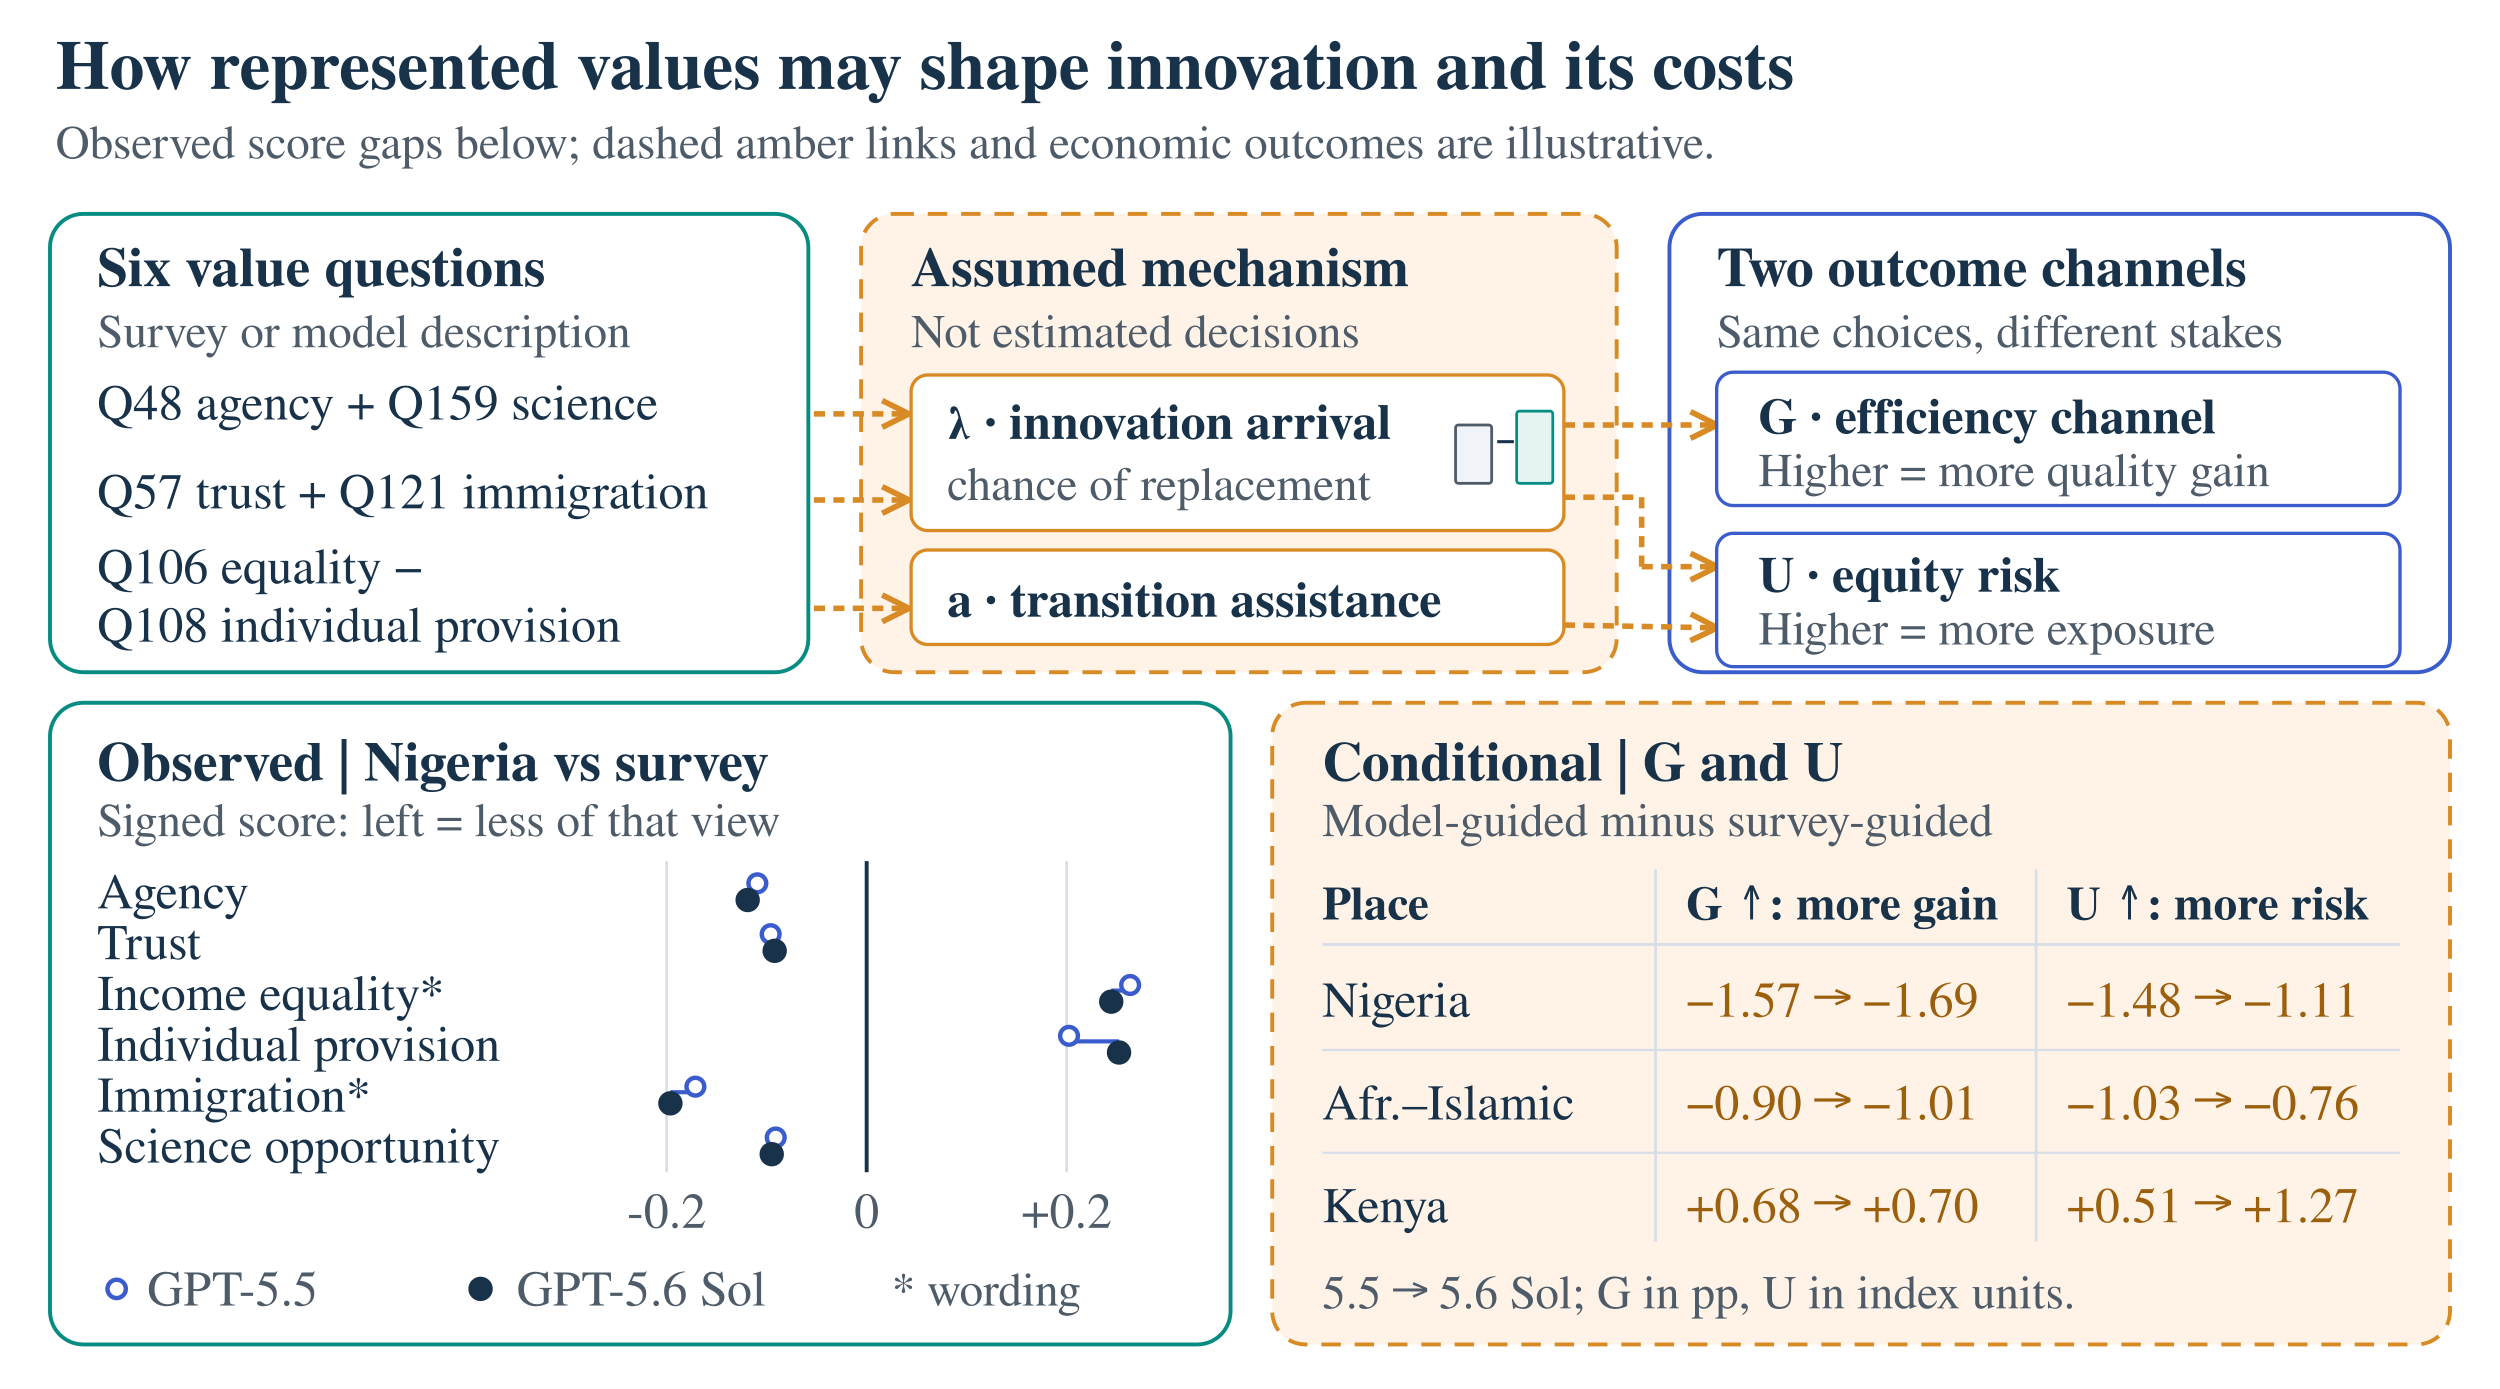
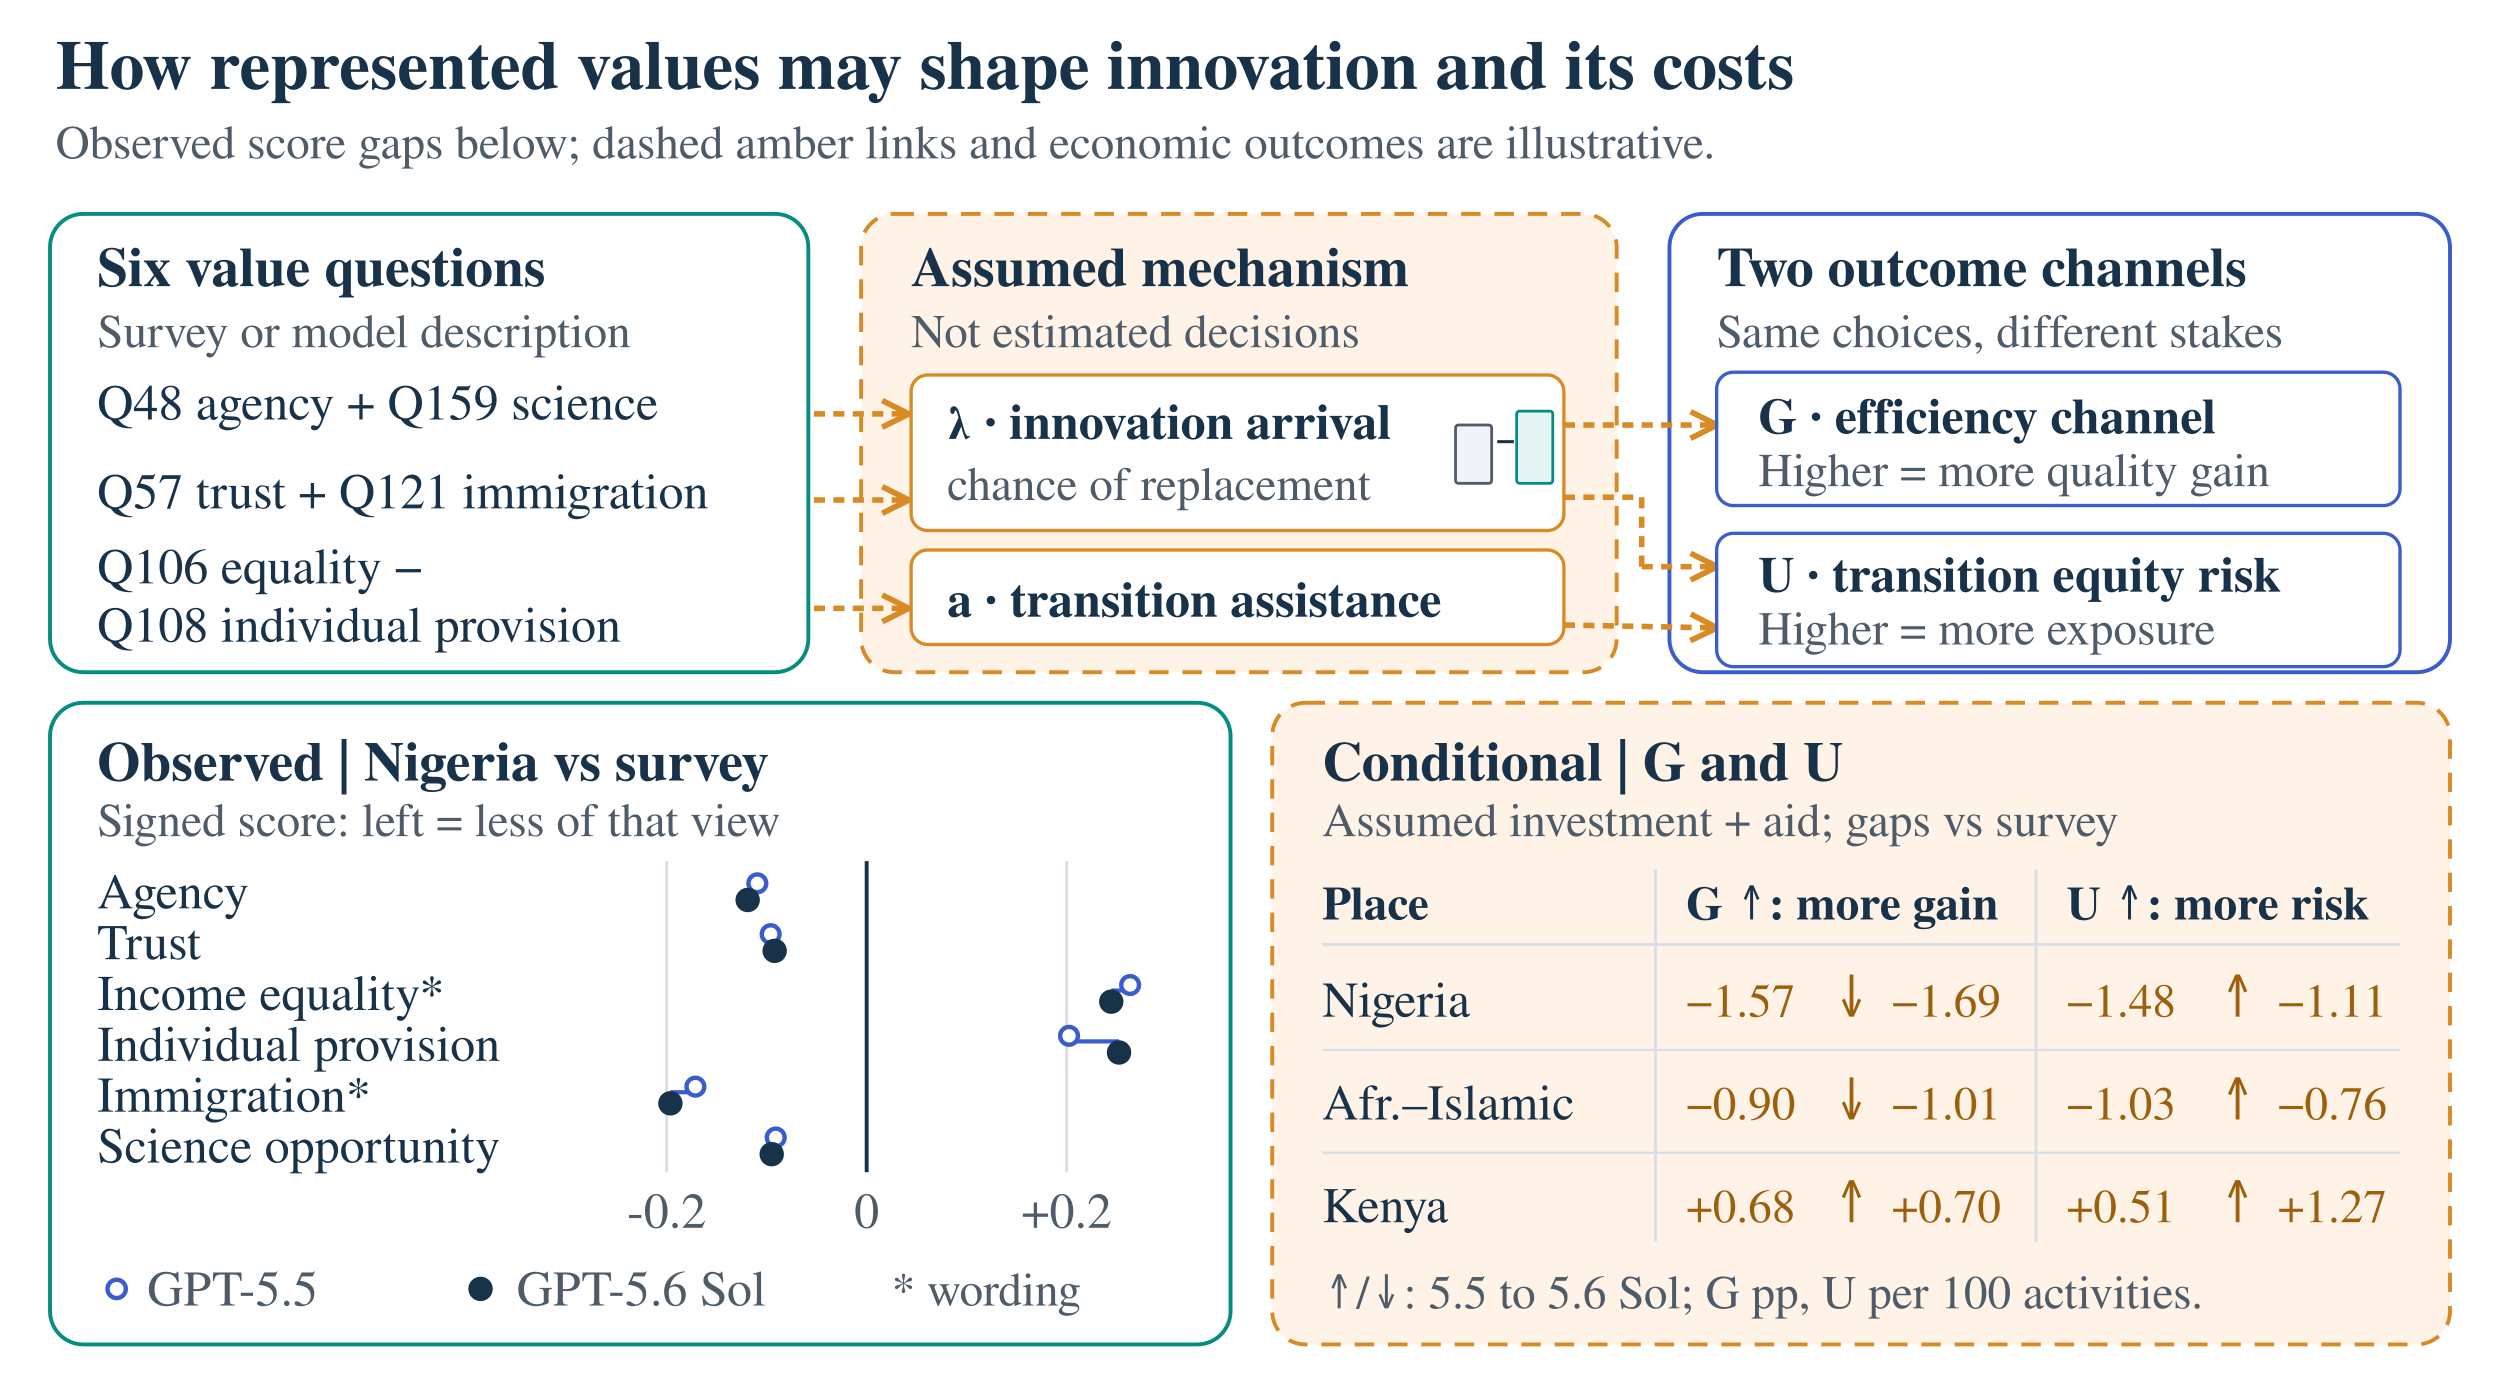
<svg xmlns="http://www.w3.org/2000/svg" width="900" height="500" viewBox="0 0 900 500">
  <defs>
    <marker id="assumed-arrow" viewBox="0 0 10 10" refX="8" refY="5" markerWidth="6" markerHeight="6" orient="auto">
      <path d="M1 1L9 5 1 9" fill="none" stroke="#D88A24" stroke-width="1.7" />
    </marker>
  </defs>
  <rect x="0" y="0" width="900" height="500" rx="0" fill="#FFFFFF" stroke="#FFFFFF" stroke-width="0" />
  <text x="20" y="32" font-family="Nimbus Roman,Times New Roman,serif" font-size="25" font-weight="bold" fill="#18324A" text-anchor="start">How represented values may shape innovation and its costs</text>
  <text x="20" y="57" font-family="Nimbus Roman,Times New Roman,serif" font-size="17" font-weight="normal" fill="#4E5B68" text-anchor="start">Observed score gaps below; dashed amber links and economic outcomes are illustrative.</text>
  <rect x="18" y="77" width="273" height="165" rx="12" fill="#FFFFFF" stroke="#078C82" stroke-width="1.4" />
  <rect x="310" y="77" width="272" height="165" rx="12" fill="#FFF3E8" stroke="#D88A24" stroke-width="1.4" stroke-dasharray="7 5" />
  <rect x="601" y="77" width="281" height="165" rx="12" fill="#FFFFFF" stroke="#3B5CCC" stroke-width="1.4" />
  <rect x="18" y="253" width="425" height="231" rx="12" fill="#FFFFFF" stroke="#078C82" stroke-width="1.4" />
  <rect x="458" y="253" width="424" height="231" rx="12" fill="#FFF3E8" stroke="#D88A24" stroke-width="1.4" stroke-dasharray="7 5" />
  <line x1="293" y1="149" x2="326" y2="149" stroke="#D88A24" stroke-width="2" stroke-dasharray="4 3" marker-end="url(#assumed-arrow)" />
  <line x1="293" y1="180" x2="326" y2="180" stroke="#D88A24" stroke-width="2" stroke-dasharray="4 3" marker-end="url(#assumed-arrow)" />
  <line x1="293" y1="219" x2="326" y2="219" stroke="#D88A24" stroke-width="2" stroke-dasharray="4 3" marker-end="url(#assumed-arrow)" />
  <line x1="563" y1="153" x2="617" y2="153" stroke="#D88A24" stroke-width="2" stroke-dasharray="4 3" marker-end="url(#assumed-arrow)" />
  <line x1="563" y1="179" x2="591" y2="179" stroke="#D88A24" stroke-width="2" stroke-dasharray="4 3" />
  <line x1="591" y1="179" x2="591" y2="204" stroke="#D88A24" stroke-width="2" stroke-dasharray="4 3" />
  <line x1="591" y1="204" x2="617" y2="204" stroke="#D88A24" stroke-width="2" stroke-dasharray="4 3" marker-end="url(#assumed-arrow)" />
  <line x1="563" y1="225" x2="617" y2="226" stroke="#D88A24" stroke-width="2" stroke-dasharray="4 3" marker-end="url(#assumed-arrow)" />
  <rect x="328" y="135" width="235" height="56" rx="6" fill="#FFFFFF" stroke="#D88A24" stroke-width="1.2" />
  <rect x="328" y="198" width="235" height="34" rx="6" fill="#FFFFFF" stroke="#D88A24" stroke-width="1.2" />
  <rect x="618" y="134" width="246" height="48" rx="6" fill="#FFFFFF" stroke="#3B5CCC" stroke-width="1.2" />
  <rect x="618" y="192" width="246" height="48" rx="6" fill="#FFFFFF" stroke="#3B5CCC" stroke-width="1.2" />
  <g id="replacement-old">
    <rect x="524" y="153" width="13" height="21" rx="1" fill="#F0F3F7" stroke="#4E5B68" stroke-width="1" />
  </g>
  <g id="replacement-new">
    <rect x="546" y="148" width="13" height="26" rx="1" fill="#E5F4F1" stroke="#078C82" stroke-width="1" />
  </g>
  <line x1="539" y1="159" x2="545" y2="159" stroke="#18324A" stroke-width="1.1" />
  <text x="35" y="103" font-family="Nimbus Roman,Times New Roman,serif" font-size="20" font-weight="bold" fill="#18324A" text-anchor="start">Six value questions</text>
  <text x="35" y="125" font-family="Nimbus Roman,Times New Roman,serif" font-size="17" font-weight="normal" fill="#4E5B68" text-anchor="start">Survey or model description</text>
  <text x="35" y="151" font-family="Nimbus Roman,Times New Roman,serif" font-size="18" font-weight="normal" fill="#18324A" text-anchor="start">Q48 agency + Q159 science</text>
  <text x="35" y="183" font-family="Nimbus Roman,Times New Roman,serif" font-size="18" font-weight="normal" fill="#18324A" text-anchor="start">Q57 trust + Q121 immigration</text>
  <text x="35" y="210" font-family="Nimbus Roman,Times New Roman,serif" font-size="18" font-weight="normal" fill="#18324A" text-anchor="start">Q106 equality −</text>
  <text x="35" y="231" font-family="Nimbus Roman,Times New Roman,serif" font-size="18" font-weight="normal" fill="#18324A" text-anchor="start">Q108 individual provision</text>
  <text x="328" y="103" font-family="Nimbus Roman,Times New Roman,serif" font-size="20" font-weight="bold" fill="#18324A" text-anchor="start">Assumed mechanism</text>
  <text x="328" y="125" font-family="Nimbus Roman,Times New Roman,serif" font-size="17" font-weight="normal" fill="#4E5B68" text-anchor="start">Not estimated decisions</text>
  <g id="lambda-label">
    <text x="341" y="158" font-family="Nimbus Roman,Times New Roman,serif" font-size="18" font-weight="bold" fill="#18324A" text-anchor="start">λ · innovation arrival</text>
  </g>
  <text x="341" y="180" font-family="Nimbus Roman,Times New Roman,serif" font-size="17" font-weight="normal" fill="#4E5B68" text-anchor="start">chance of replacement</text>
  <text x="341" y="222" font-family="Nimbus Roman,Times New Roman,serif" font-size="18" font-weight="bold" fill="#18324A" text-anchor="start">a · transition assistance</text>
  <text x="618" y="103" font-family="Nimbus Roman,Times New Roman,serif" font-size="20" font-weight="bold" fill="#18324A" text-anchor="start">Two outcome channels</text>
  <text x="618" y="125" font-family="Nimbus Roman,Times New Roman,serif" font-size="17" font-weight="normal" fill="#4E5B68" text-anchor="start">Same choices, different stakes</text>
  <text x="633" y="156" font-family="Nimbus Roman,Times New Roman,serif" font-size="18" font-weight="bold" fill="#18324A" text-anchor="start">G · efficiency channel</text>
  <text x="633" y="175" font-family="Nimbus Roman,Times New Roman,serif" font-size="17" font-weight="normal" fill="#4E5B68" text-anchor="start">Higher = more quality gain</text>
-   <text x="633" y="213" font-family="Nimbus Roman,Times New Roman,serif" font-size="18" font-weight="bold" fill="#18324A" text-anchor="start">U · equity risk</text>
+   <text x="633" y="213" font-family="Nimbus Roman,Times New Roman,serif" font-size="18" font-weight="bold" fill="#18324A" text-anchor="start">U · transition equity risk</text>
  <text x="633" y="232" font-family="Nimbus Roman,Times New Roman,serif" font-size="17" font-weight="normal" fill="#4E5B68" text-anchor="start">Higher = more exposure</text>
  <text x="35" y="281" font-family="Nimbus Roman,Times New Roman,serif" font-size="20" font-weight="bold" fill="#18324A" text-anchor="start">Observed | Nigeria vs survey</text>
  <text x="35" y="301" font-family="Nimbus Roman,Times New Roman,serif" font-size="17" font-weight="normal" fill="#4E5B68" text-anchor="start">Signed score: left = less of that view</text>
  <text x="476" y="281" font-family="Nimbus Roman,Times New Roman,serif" font-size="20" font-weight="bold" fill="#18324A" text-anchor="start">Conditional | G and U</text>
-   <text x="476" y="301" font-family="Nimbus Roman,Times New Roman,serif" font-size="17" font-weight="normal" fill="#4E5B68" text-anchor="start">Model-guided minus survey-guided</text>
+   <text x="476" y="301" font-family="Nimbus Roman,Times New Roman,serif" font-size="17" font-weight="normal" fill="#4E5B68" text-anchor="start">Assumed investment + aid; gaps vs survey</text>
  <g id="nigeria-axis">
    <line x1="240.0" y1="310" x2="240.0" y2="422" stroke="#D6DEE7" stroke-width="1" />
    <text x="240.0" y="442" font-family="Nimbus Roman,Times New Roman,serif" font-size="18" font-weight="normal" fill="#4E5B68" text-anchor="middle">-0.2</text>
    <line x1="312.0" y1="310" x2="312.0" y2="422" stroke="#18324A" stroke-width="1.4" />
    <text x="312.0" y="442" font-family="Nimbus Roman,Times New Roman,serif" font-size="18" font-weight="normal" fill="#4E5B68" text-anchor="middle">0</text>
    <line x1="384.0" y1="310" x2="384.0" y2="422" stroke="#D6DEE7" stroke-width="1" />
    <text x="384.0" y="442" font-family="Nimbus Roman,Times New Roman,serif" font-size="18" font-weight="normal" fill="#4E5B68" text-anchor="middle">+0.2</text>
  </g>
  <g id="nigeria-paired-marks">
    <text x="35" y="327.0" font-family="Nimbus Roman,Times New Roman,serif" font-size="18" font-weight="normal" fill="#18324A" text-anchor="start">Agency</text>
    <line x1="272.64" y1="320.0" x2="269.16" y2="320.0" stroke="#3B5CCC" stroke-width="1.5" />
    <circle cx="272.64" cy="318.00" r="3.2" fill="#FFFFFF" stroke="#3B5CCC" stroke-width="1.6" />
    <circle cx="269.16" cy="324.00" r="3.6" fill="#18324A" stroke="#18324A" stroke-width="1.6" />
    <text x="35" y="345.3" font-family="Nimbus Roman,Times New Roman,serif" font-size="18" font-weight="normal" fill="#18324A" text-anchor="start">Trust</text>
    <line x1="277.44" y1="338.3" x2="278.88" y2="338.3" stroke="#3B5CCC" stroke-width="1.5" />
    <circle cx="277.44" cy="336.30" r="3.2" fill="#FFFFFF" stroke="#3B5CCC" stroke-width="1.6" />
    <circle cx="278.88" cy="342.30" r="3.6" fill="#18324A" stroke="#18324A" stroke-width="1.6" />
    <text x="35" y="363.6" font-family="Nimbus Roman,Times New Roman,serif" font-size="18" font-weight="normal" fill="#18324A" text-anchor="start">Income equality*</text>
    <line x1="406.846" y1="356.6" x2="400.046" y2="356.6" stroke="#3B5CCC" stroke-width="1.5" />
    <circle cx="406.85" cy="354.60" r="3.2" fill="#FFFFFF" stroke="#3B5CCC" stroke-width="1.6" />
    <circle cx="400.05" cy="360.60" r="3.6" fill="#18324A" stroke="#18324A" stroke-width="1.6" />
    <text x="35" y="381.9" font-family="Nimbus Roman,Times New Roman,serif" font-size="18" font-weight="normal" fill="#18324A" text-anchor="start">Individual provision</text>
    <line x1="384.849" y1="374.9" x2="402.849" y2="374.9" stroke="#3B5CCC" stroke-width="1.5" />
    <circle cx="384.85" cy="372.90" r="3.2" fill="#FFFFFF" stroke="#3B5CCC" stroke-width="1.6" />
    <circle cx="402.85" cy="378.90" r="3.6" fill="#18324A" stroke="#18324A" stroke-width="1.6" />
    <text x="35" y="400.2" font-family="Nimbus Roman,Times New Roman,serif" font-size="18" font-weight="normal" fill="#18324A" text-anchor="start">Immigration*</text>
    <line x1="250.337" y1="393.2" x2="241.337" y2="393.2" stroke="#3B5CCC" stroke-width="1.5" />
    <circle cx="250.34" cy="391.20" r="3.2" fill="#FFFFFF" stroke="#3B5CCC" stroke-width="1.6" />
    <circle cx="241.34" cy="397.20" r="3.6" fill="#18324A" stroke="#18324A" stroke-width="1.6" />
    <text x="35" y="418.5" font-family="Nimbus Roman,Times New Roman,serif" font-size="18" font-weight="normal" fill="#18324A" text-anchor="start">Science opportunity</text>
    <line x1="279.26" y1="411.5" x2="277.82" y2="411.5" stroke="#3B5CCC" stroke-width="1.5" />
    <circle cx="279.26" cy="409.50" r="3.2" fill="#FFFFFF" stroke="#3B5CCC" stroke-width="1.6" />
    <circle cx="277.82" cy="415.50" r="3.6" fill="#18324A" stroke="#18324A" stroke-width="1.6" />
  </g>
  <circle cx="42.00" cy="464.00" r="3.3" fill="#FFFFFF" stroke="#3B5CCC" stroke-width="1.6" />
  <text x="53" y="470" font-family="Nimbus Roman,Times New Roman,serif" font-size="18" font-weight="normal" fill="#4E5B68" text-anchor="start">GPT-5.5</text>
  <circle cx="173.00" cy="464.00" r="3.6" fill="#18324A" stroke="#18324A" stroke-width="1.6" />
  <text x="186" y="470" font-family="Nimbus Roman,Times New Roman,serif" font-size="18" font-weight="normal" fill="#4E5B68" text-anchor="start">GPT-5.6 Sol</text>
  <text x="321" y="470" font-family="Nimbus Roman,Times New Roman,serif" font-size="17" font-weight="normal" fill="#4E5B68" text-anchor="start">* wording</text>
  <text x="476" y="331" font-family="Nimbus Roman,Times New Roman,serif" font-size="17" font-weight="bold" fill="#18324A" text-anchor="start">Place</text>
  <text x="607" y="331" font-family="Nimbus Roman,Times New Roman,serif" font-size="17" font-weight="bold" fill="#18324A" text-anchor="start">G ↑: more gain</text>
  <text x="744" y="331" font-family="Nimbus Roman,Times New Roman,serif" font-size="17" font-weight="bold" fill="#18324A" text-anchor="start">U ↑: more risk</text>
  <line x1="476" y1="340" x2="864" y2="340" stroke="#D6DEE7" stroke-width="1" />
  <line x1="596" y1="313" x2="596" y2="447" stroke="#D6DEE7" stroke-width="1" />
  <line x1="733" y1="313" x2="733" y2="447" stroke="#D6DEE7" stroke-width="1" />
  <g id="scenario-paired-rows">
    <text x="476" y="366" font-family="Nimbus Roman,Times New Roman,serif" font-size="18" font-weight="normal" fill="#18324A" text-anchor="start">Nigeria</text>
-     <text x="607" y="366" font-family="Nimbus Roman,Times New Roman,serif" font-size="18" font-weight="normal" fill="#9C5F0C" text-anchor="start">−1.57 → −1.69</text>
-     <text x="744" y="366" font-family="Nimbus Roman,Times New Roman,serif" font-size="18" font-weight="normal" fill="#9C5F0C" text-anchor="start">−1.48 → −1.11</text>
+     <text x="607" y="366" font-family="Nimbus Roman,Times New Roman,serif" font-size="17" font-weight="normal" fill="#9C5F0C" text-anchor="start">−1.57</text>
+     <text x="659" y="366" font-family="Nimbus Roman,Times New Roman,serif" font-size="21" font-weight="bold" fill="#9C5F0C" text-anchor="start">↓</text>
+     <text x="681" y="366" font-family="Nimbus Roman,Times New Roman,serif" font-size="17" font-weight="normal" fill="#9C5F0C" text-anchor="start">−1.69</text>
+     <text x="744" y="366" font-family="Nimbus Roman,Times New Roman,serif" font-size="17" font-weight="normal" fill="#9C5F0C" text-anchor="start">−1.48</text>
+     <text x="798" y="366" font-family="Nimbus Roman,Times New Roman,serif" font-size="21" font-weight="bold" fill="#9C5F0C" text-anchor="start">↑</text>
+     <text x="820" y="366" font-family="Nimbus Roman,Times New Roman,serif" font-size="17" font-weight="normal" fill="#9C5F0C" text-anchor="start">−1.11</text>
    <line x1="476" y1="378" x2="864" y2="378" stroke="#D6DEE7" stroke-width="0.8" />
    <text x="476" y="403" font-family="Nimbus Roman,Times New Roman,serif" font-size="18" font-weight="normal" fill="#18324A" text-anchor="start">Afr.–Islamic</text>
-     <text x="607" y="403" font-family="Nimbus Roman,Times New Roman,serif" font-size="18" font-weight="normal" fill="#9C5F0C" text-anchor="start">−0.90 → −1.01</text>
-     <text x="744" y="403" font-family="Nimbus Roman,Times New Roman,serif" font-size="18" font-weight="normal" fill="#9C5F0C" text-anchor="start">−1.03 → −0.76</text>
+     <text x="607" y="403" font-family="Nimbus Roman,Times New Roman,serif" font-size="17" font-weight="normal" fill="#9C5F0C" text-anchor="start">−0.90</text>
+     <text x="659" y="403" font-family="Nimbus Roman,Times New Roman,serif" font-size="21" font-weight="bold" fill="#9C5F0C" text-anchor="start">↓</text>
+     <text x="681" y="403" font-family="Nimbus Roman,Times New Roman,serif" font-size="17" font-weight="normal" fill="#9C5F0C" text-anchor="start">−1.01</text>
+     <text x="744" y="403" font-family="Nimbus Roman,Times New Roman,serif" font-size="17" font-weight="normal" fill="#9C5F0C" text-anchor="start">−1.03</text>
+     <text x="798" y="403" font-family="Nimbus Roman,Times New Roman,serif" font-size="21" font-weight="bold" fill="#9C5F0C" text-anchor="start">↑</text>
+     <text x="820" y="403" font-family="Nimbus Roman,Times New Roman,serif" font-size="17" font-weight="normal" fill="#9C5F0C" text-anchor="start">−0.76</text>
    <line x1="476" y1="415" x2="864" y2="415" stroke="#D6DEE7" stroke-width="0.8" />
    <text x="476" y="440" font-family="Nimbus Roman,Times New Roman,serif" font-size="18" font-weight="normal" fill="#18324A" text-anchor="start">Kenya</text>
-     <text x="607" y="440" font-family="Nimbus Roman,Times New Roman,serif" font-size="18" font-weight="normal" fill="#9C5F0C" text-anchor="start">+0.68 → +0.70</text>
-     <text x="744" y="440" font-family="Nimbus Roman,Times New Roman,serif" font-size="18" font-weight="normal" fill="#9C5F0C" text-anchor="start">+0.51 → +1.27</text>
+     <text x="607" y="440" font-family="Nimbus Roman,Times New Roman,serif" font-size="17" font-weight="normal" fill="#9C5F0C" text-anchor="start">+0.68</text>
+     <text x="659" y="440" font-family="Nimbus Roman,Times New Roman,serif" font-size="21" font-weight="bold" fill="#9C5F0C" text-anchor="start">↑</text>
+     <text x="681" y="440" font-family="Nimbus Roman,Times New Roman,serif" font-size="17" font-weight="normal" fill="#9C5F0C" text-anchor="start">+0.70</text>
+     <text x="744" y="440" font-family="Nimbus Roman,Times New Roman,serif" font-size="17" font-weight="normal" fill="#9C5F0C" text-anchor="start">+0.51</text>
+     <text x="798" y="440" font-family="Nimbus Roman,Times New Roman,serif" font-size="21" font-weight="bold" fill="#9C5F0C" text-anchor="start">↑</text>
+     <text x="820" y="440" font-family="Nimbus Roman,Times New Roman,serif" font-size="17" font-weight="normal" fill="#9C5F0C" text-anchor="start">+1.27</text>
  </g>
-   <text x="476" y="471" font-family="Nimbus Roman,Times New Roman,serif" font-size="17" font-weight="normal" fill="#4E5B68" text-anchor="start">5.5 → 5.6 Sol; G in pp, U in index units.</text>
+   <text x="476" y="471" font-family="Nimbus Roman,Times New Roman,serif" font-size="17" font-weight="normal" fill="#4E5B68" text-anchor="start">↑/↓: 5.5 to 5.6 Sol; G pp, U per 100 activities.</text>
</svg>
